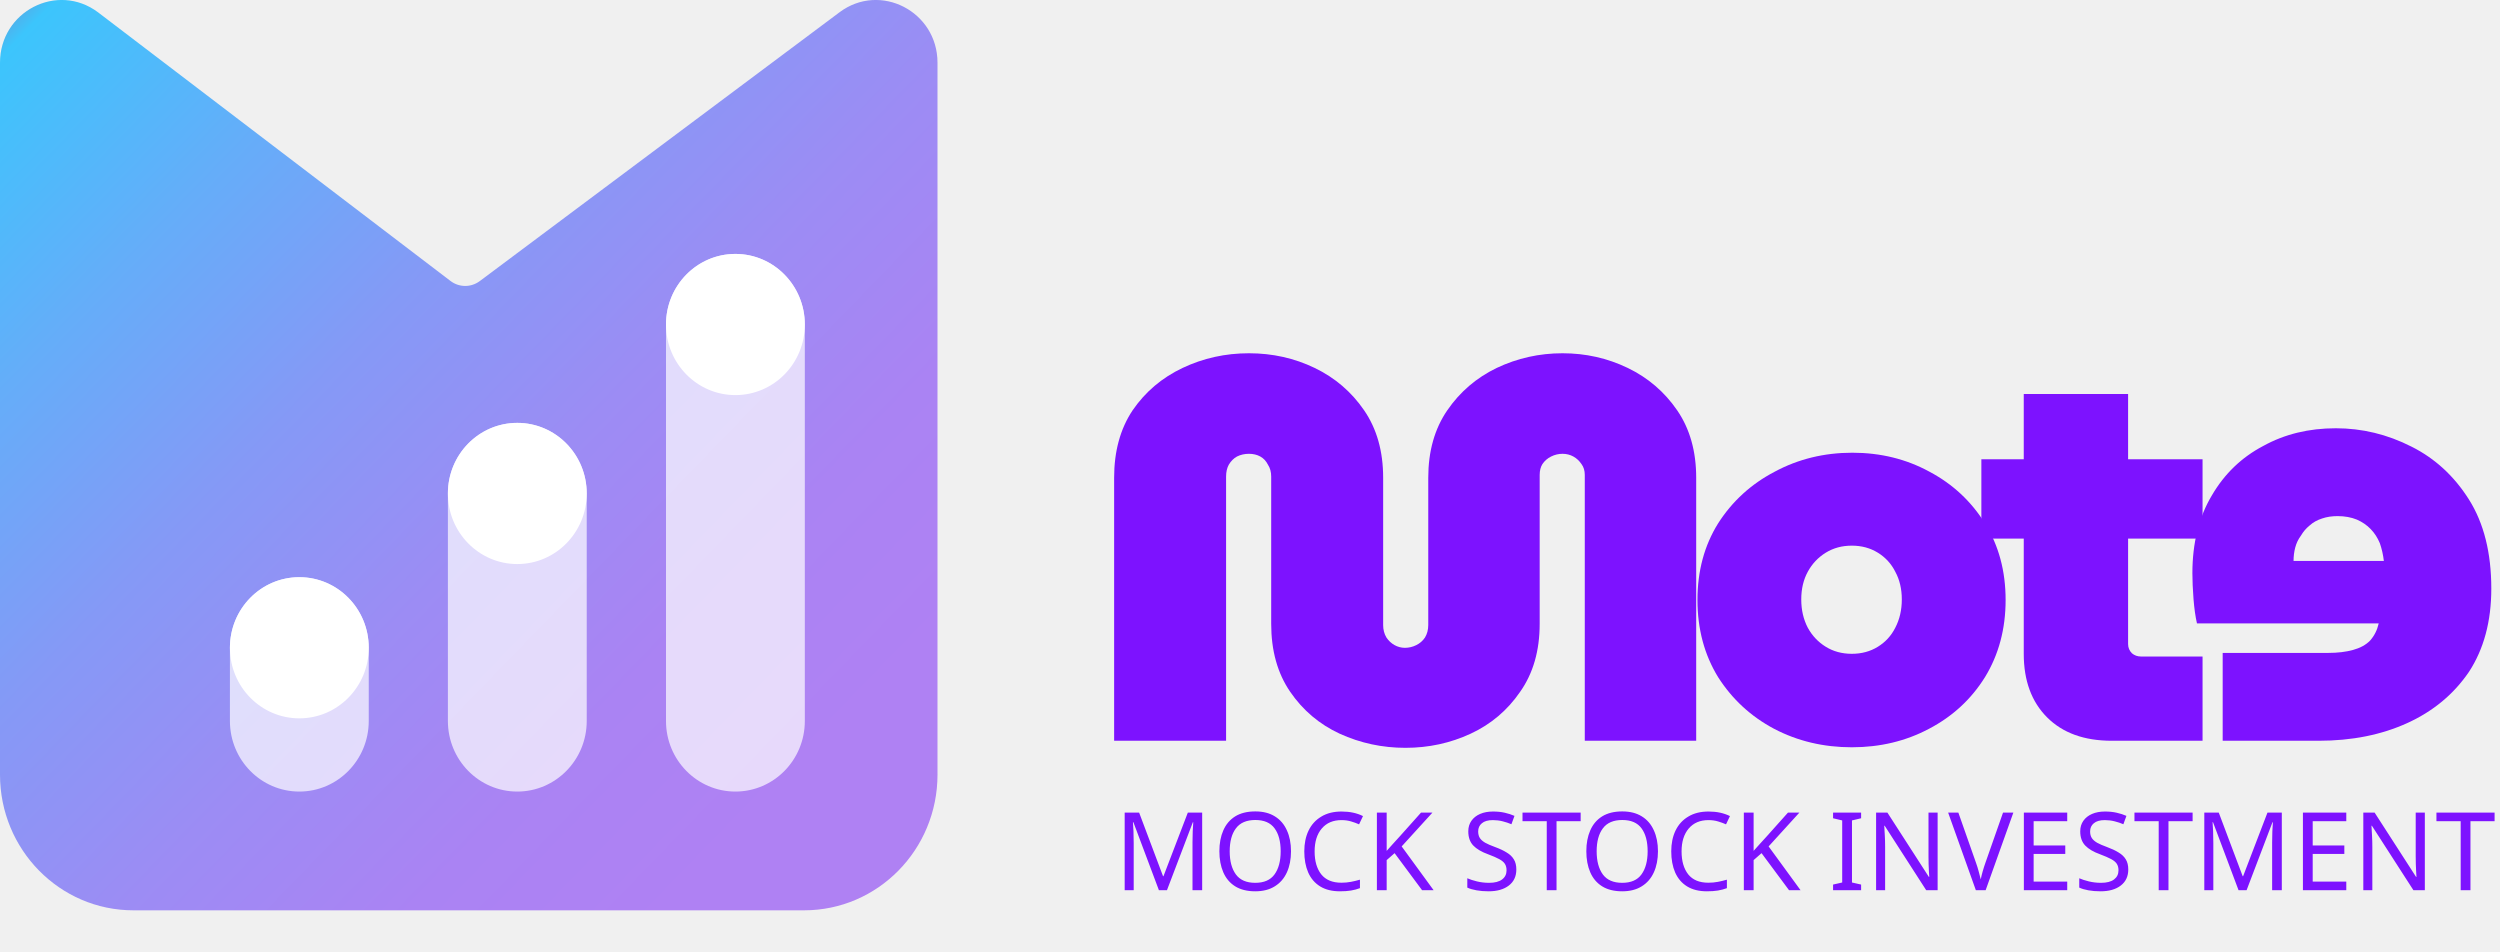
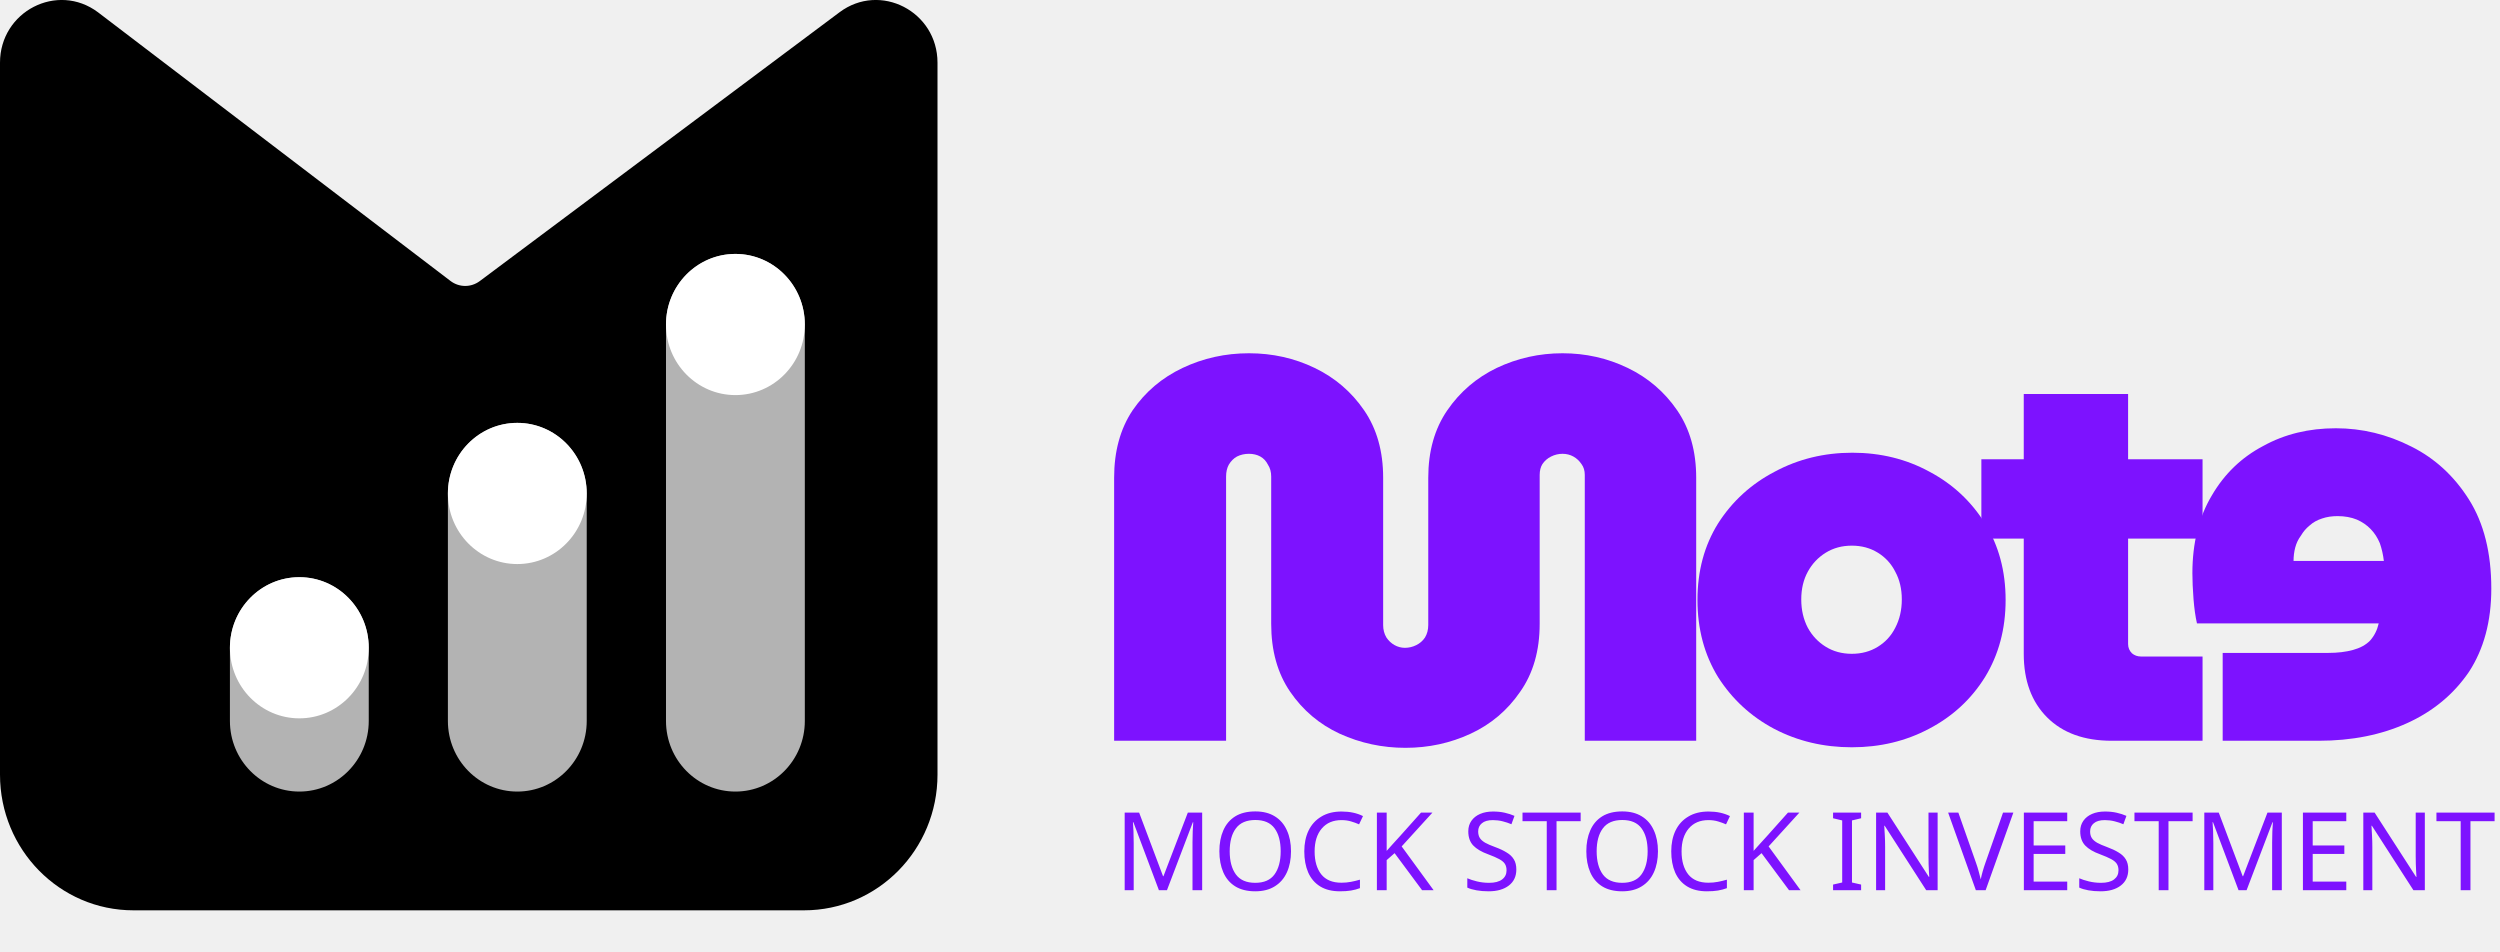
<svg xmlns="http://www.w3.org/2000/svg" width="184" height="70" viewBox="0 0 184 70" fill="none">
-   <g clip-path="url(#clip0_639_1356)">
+   <g clipPath="url(#clip0_639_1356)">
    <path d="M7.211 0.903L33.155 20.678C33.798 21.167 34.668 21.167 35.311 20.688L61.789 0.903C64.779 -1.336 69 0.838 69 4.615V57.015C69 62.533 64.606 67 59.18 67H9.82C4.393 67 0 62.533 0 57.015V4.615C0 0.838 4.221 -1.336 7.211 0.903Z" fill="url(#paint0_linear_639_1356)" />
    <path opacity="0.7" d="M59.235 23.884C59.235 21.015 56.947 18.689 54.126 18.689C51.304 18.689 49.017 21.015 49.017 23.884V53.064C49.017 55.933 51.304 58.259 54.126 58.259C56.947 58.259 59.235 55.933 59.235 53.064V23.884Z" fill="white" />
    <path d="M59.235 23.884C59.235 21.015 56.947 18.689 54.126 18.689C51.304 18.689 49.017 21.015 49.017 23.884C49.017 26.753 51.304 29.079 54.126 29.079C56.947 29.079 59.235 26.753 59.235 23.884Z" fill="white" />
    <path opacity="0.7" d="M43.183 36.319C43.183 33.449 40.895 31.124 38.074 31.124C35.252 31.124 32.965 33.449 32.965 36.319V53.064C32.965 55.933 35.252 58.259 38.074 58.259C40.895 58.259 43.183 55.933 43.183 53.064V36.319Z" fill="white" />
    <path opacity="0.7" d="M27.14 47.676C27.14 44.806 24.852 42.481 22.031 42.481C19.209 42.481 16.922 44.806 16.922 47.676V53.064C16.922 55.933 19.209 58.259 22.031 58.259C24.852 58.259 27.14 55.933 27.14 53.064V47.676Z" fill="white" />
    <path d="M27.14 47.676C27.14 44.806 24.852 42.481 22.031 42.481C19.209 42.481 16.922 44.806 16.922 47.676C16.922 50.545 19.209 52.87 22.031 52.87C24.852 52.87 27.14 50.545 27.14 47.676Z" fill="white" />
    <path d="M43.183 36.319C43.183 33.449 40.895 31.124 38.074 31.124C35.252 31.124 32.965 33.449 32.965 36.319C32.965 39.188 35.252 41.514 38.074 41.514C40.895 41.514 43.183 39.188 43.183 36.319Z" fill="white" />
  </g>
  <path d="M170.656 54.52C173.096 54.52 175.269 54.086 177.176 53.218C179.083 52.35 180.598 51.092 181.719 49.443C182.813 47.765 183.36 45.725 183.36 43.324C183.36 40.691 182.813 38.507 181.719 36.771C180.626 35.035 179.21 33.733 177.471 32.865C175.704 31.968 173.853 31.52 171.918 31.52C169.927 31.52 168.146 31.954 166.576 32.822C164.978 33.661 163.716 34.876 162.79 36.467C161.837 38.058 161.36 39.968 161.36 42.196C161.36 42.745 161.388 43.382 161.444 44.105C161.5 44.799 161.584 45.392 161.697 45.884H175.073C174.961 46.376 174.751 46.795 174.442 47.143C174.134 47.461 173.713 47.692 173.18 47.837C172.647 47.982 172.044 48.054 171.371 48.054H163.589V54.52H170.656ZM175.452 41.284H168.805C168.805 40.937 168.848 40.604 168.932 40.286C169.016 39.968 169.156 39.678 169.352 39.418C169.521 39.129 169.731 38.883 169.983 38.68C170.236 38.449 170.544 38.275 170.909 38.16C171.245 38.044 171.624 37.986 172.044 37.986C172.577 37.986 173.054 38.073 173.475 38.246C173.867 38.42 174.204 38.651 174.484 38.941C174.765 39.23 174.989 39.577 175.157 39.982C175.298 40.387 175.396 40.821 175.452 41.284Z" fill="#7D12FF" />
  <path d="M155.428 54.52C153.401 54.52 151.814 53.947 150.668 52.8C149.521 51.653 148.948 50.093 148.948 48.12V29H156.628V47.4C156.628 47.667 156.721 47.893 156.908 48.08C157.094 48.24 157.321 48.32 157.588 48.32H162.108V54.52H155.428ZM145.828 39.64V33.8H162.108V39.64H145.828Z" fill="#7D12FF" />
  <path d="M136.293 55C134.213 55 132.306 54.547 130.573 53.64C128.866 52.733 127.493 51.467 126.453 49.84C125.439 48.187 124.933 46.293 124.933 44.16C124.933 42.027 125.439 40.147 126.453 38.52C127.493 36.893 128.879 35.627 130.613 34.72C132.346 33.787 134.253 33.32 136.333 33.32C138.413 33.32 140.306 33.787 142.013 34.72C143.719 35.627 145.079 36.893 146.093 38.52C147.106 40.147 147.613 42.027 147.613 44.16C147.613 46.293 147.106 48.187 146.093 49.84C145.079 51.467 143.706 52.733 141.973 53.64C140.266 54.547 138.373 55 136.293 55ZM136.293 48.12C137.013 48.12 137.653 47.947 138.213 47.6C138.773 47.253 139.199 46.787 139.493 46.2C139.813 45.587 139.973 44.893 139.973 44.12C139.973 43.347 139.813 42.667 139.493 42.08C139.199 41.493 138.773 41.027 138.213 40.68C137.653 40.333 137.013 40.16 136.293 40.16C135.573 40.16 134.933 40.333 134.373 40.68C133.813 41.027 133.373 41.493 133.053 42.08C132.733 42.667 132.573 43.347 132.573 44.12C132.573 44.893 132.733 45.587 133.053 46.2C133.373 46.787 133.813 47.253 134.373 47.6C134.933 47.947 135.573 48.12 136.293 48.12Z" fill="#7D12FF" />
  <path d="M103.44 55.04C101.733 55.04 100.12 54.693 98.6 54C97.107 53.307 95.893 52.28 94.96 50.92C94.027 49.56 93.56 47.893 93.56 45.92V35.08C93.56 34.733 93.48 34.44 93.32 34.2C93.187 33.933 93 33.733 92.76 33.6C92.52 33.467 92.24 33.4 91.92 33.4C91.6 33.4 91.307 33.467 91.04 33.6C90.8 33.733 90.6 33.933 90.44 34.2C90.307 34.44 90.24 34.733 90.24 35.08V54.52H82V35.16C82 33.213 82.453 31.56 83.36 30.2C84.293 28.84 85.52 27.8 87.04 27.08C88.56 26.36 90.187 26 91.92 26C93.653 26 95.267 26.36 96.76 27.08C98.253 27.8 99.467 28.84 100.4 30.2C101.333 31.56 101.8 33.213 101.8 35.16V46C101.8 46.347 101.88 46.653 102.04 46.92C102.2 47.16 102.4 47.347 102.64 47.48C102.88 47.613 103.133 47.68 103.4 47.68C103.693 47.68 103.973 47.613 104.24 47.48C104.507 47.347 104.72 47.16 104.88 46.92C105.04 46.653 105.12 46.347 105.12 46V35.16C105.12 33.213 105.587 31.56 106.52 30.2C107.453 28.84 108.667 27.8 110.16 27.08C111.68 26.36 113.293 26 115 26C116.707 26 118.307 26.36 119.8 27.08C121.293 27.8 122.507 28.84 123.44 30.2C124.373 31.56 124.84 33.213 124.84 35.16V54.52H116.64V34.96C116.64 34.64 116.56 34.373 116.4 34.16C116.24 33.92 116.04 33.733 115.8 33.6C115.56 33.467 115.293 33.4 115 33.4C114.707 33.4 114.427 33.467 114.16 33.6C113.893 33.733 113.68 33.92 113.52 34.16C113.387 34.373 113.32 34.64 113.32 34.96V45.92C113.32 47.893 112.84 49.56 111.88 50.92C110.947 52.28 109.733 53.307 108.24 54C106.747 54.693 105.147 55.04 103.44 55.04Z" fill="#7D12FF" />
  <path d="M85.296 65.52L83.416 60.512H83.384C83.4 60.677 83.413 60.901 83.424 61.184C83.435 61.461 83.44 61.752 83.44 62.056V65.52H82.776V59.808H83.84L85.6 64.488H85.632L87.424 59.808H88.48V65.52H87.768V62.008C87.768 61.731 87.773 61.456 87.784 61.184C87.8 60.912 87.813 60.691 87.824 60.52H87.792L85.888 65.52H85.296ZM95.018 62.656C95.018 63.248 94.916 63.765 94.714 64.208C94.516 64.645 94.221 64.987 93.826 65.232C93.436 65.477 92.957 65.6 92.386 65.6C91.794 65.6 91.3 65.477 90.906 65.232C90.516 64.987 90.226 64.643 90.034 64.2C89.842 63.757 89.746 63.24 89.746 62.648C89.746 62.067 89.842 61.557 90.034 61.12C90.226 60.677 90.516 60.333 90.906 60.088C91.3 59.843 91.796 59.72 92.394 59.72C92.965 59.72 93.445 59.843 93.834 60.088C94.223 60.328 94.516 60.669 94.714 61.112C94.916 61.549 95.018 62.064 95.018 62.656ZM90.506 62.656C90.506 63.376 90.658 63.944 90.962 64.36C91.266 64.771 91.74 64.976 92.386 64.976C93.031 64.976 93.503 64.771 93.802 64.36C94.106 63.944 94.258 63.376 94.258 62.656C94.258 61.936 94.109 61.373 93.81 60.968C93.511 60.557 93.039 60.352 92.394 60.352C91.743 60.352 91.266 60.557 90.962 60.968C90.658 61.373 90.506 61.936 90.506 62.656ZM98.732 60.36C98.118 60.36 97.636 60.565 97.284 60.976C96.932 61.387 96.756 61.949 96.756 62.664C96.756 63.373 96.918 63.936 97.244 64.352C97.575 64.763 98.068 64.968 98.724 64.968C98.969 64.968 99.204 64.947 99.428 64.904C99.652 64.861 99.873 64.808 100.092 64.744V65.368C99.879 65.448 99.657 65.507 99.428 65.544C99.204 65.581 98.934 65.6 98.62 65.6C98.038 65.6 97.553 65.48 97.164 65.24C96.775 65 96.481 64.659 96.284 64.216C96.092 63.773 95.996 63.253 95.996 62.656C95.996 62.08 96.1 61.573 96.308 61.136C96.521 60.693 96.833 60.349 97.244 60.104C97.654 59.853 98.153 59.728 98.74 59.728C99.343 59.728 99.868 59.84 100.316 60.064L100.028 60.672C99.852 60.592 99.654 60.52 99.436 60.456C99.222 60.392 98.988 60.36 98.732 60.36ZM105.515 65.52H104.667L102.643 62.792L102.059 63.304V65.52H101.339V59.808H102.059V62.624C102.219 62.443 102.381 62.261 102.547 62.08C102.712 61.899 102.877 61.717 103.043 61.536L104.587 59.808H105.427L103.163 62.296L105.515 65.52ZM111.602 63.992C111.602 64.499 111.418 64.893 111.05 65.176C110.682 65.459 110.186 65.6 109.562 65.6C109.242 65.6 108.946 65.576 108.674 65.528C108.402 65.48 108.175 65.413 107.994 65.328V64.64C108.186 64.725 108.423 64.803 108.706 64.872C108.994 64.941 109.29 64.976 109.594 64.976C110.015 64.976 110.335 64.893 110.554 64.728C110.773 64.563 110.882 64.339 110.882 64.056C110.882 63.869 110.842 63.712 110.762 63.584C110.682 63.456 110.543 63.339 110.346 63.232C110.149 63.125 109.879 63.008 109.538 62.88C109.047 62.704 108.679 62.488 108.434 62.232C108.189 61.976 108.066 61.627 108.066 61.184C108.066 60.885 108.143 60.627 108.298 60.408C108.453 60.189 108.666 60.021 108.938 59.904C109.21 59.787 109.527 59.728 109.89 59.728C110.199 59.728 110.485 59.757 110.746 59.816C111.007 59.875 111.247 59.952 111.466 60.048L111.242 60.664C111.045 60.579 110.829 60.507 110.594 60.448C110.359 60.389 110.119 60.36 109.874 60.36C109.517 60.36 109.247 60.437 109.066 60.592C108.885 60.741 108.794 60.941 108.794 61.192C108.794 61.384 108.834 61.544 108.914 61.672C108.994 61.8 109.125 61.917 109.306 62.024C109.487 62.125 109.733 62.232 110.042 62.344C110.378 62.467 110.661 62.6 110.89 62.744C111.125 62.883 111.301 63.051 111.418 63.248C111.541 63.445 111.602 63.693 111.602 63.992ZM114.561 65.52H113.841V60.44H112.057V59.808H116.337V60.44H114.561V65.52ZM122.026 62.656C122.026 63.248 121.924 63.765 121.722 64.208C121.524 64.645 121.228 64.987 120.834 65.232C120.444 65.477 119.964 65.6 119.394 65.6C118.802 65.6 118.308 65.477 117.914 65.232C117.524 64.987 117.234 64.643 117.042 64.2C116.85 63.757 116.754 63.24 116.754 62.648C116.754 62.067 116.85 61.557 117.042 61.12C117.234 60.677 117.524 60.333 117.914 60.088C118.308 59.843 118.804 59.72 119.402 59.72C119.972 59.72 120.452 59.843 120.842 60.088C121.231 60.328 121.524 60.669 121.722 61.112C121.924 61.549 122.026 62.064 122.026 62.656ZM117.514 62.656C117.514 63.376 117.666 63.944 117.97 64.36C118.274 64.771 118.748 64.976 119.394 64.976C120.039 64.976 120.511 64.771 120.81 64.36C121.114 63.944 121.266 63.376 121.266 62.656C121.266 61.936 121.116 61.373 120.818 60.968C120.519 60.557 120.047 60.352 119.402 60.352C118.751 60.352 118.274 60.557 117.97 60.968C117.666 61.373 117.514 61.936 117.514 62.656ZM125.74 60.36C125.126 60.36 124.644 60.565 124.292 60.976C123.94 61.387 123.764 61.949 123.764 62.664C123.764 63.373 123.926 63.936 124.252 64.352C124.582 64.763 125.076 64.968 125.732 64.968C125.977 64.968 126.212 64.947 126.436 64.904C126.66 64.861 126.881 64.808 127.1 64.744V65.368C126.886 65.448 126.665 65.507 126.436 65.544C126.212 65.581 125.942 65.6 125.628 65.6C125.046 65.6 124.561 65.48 124.172 65.24C123.782 65 123.489 64.659 123.292 64.216C123.1 63.773 123.004 63.253 123.004 62.656C123.004 62.08 123.108 61.573 123.316 61.136C123.529 60.693 123.841 60.349 124.252 60.104C124.662 59.853 125.161 59.728 125.748 59.728C126.35 59.728 126.876 59.84 127.324 60.064L127.036 60.672C126.86 60.592 126.662 60.52 126.444 60.456C126.23 60.392 125.996 60.36 125.74 60.36ZM132.522 65.52H131.674L129.65 62.792L129.066 63.304V65.52H128.346V59.808H129.066V62.624C129.226 62.443 129.389 62.261 129.554 62.08C129.72 61.899 129.885 61.717 130.05 61.536L131.594 59.808H132.434L130.17 62.296L132.522 65.52ZM136.978 65.52H134.914V65.104L135.586 64.952V60.384L134.914 60.224V59.808H136.978V60.224L136.306 60.384V64.952L136.978 65.104V65.52ZM142.609 65.52H141.769L138.713 60.776H138.681C138.691 60.963 138.705 61.195 138.721 61.472C138.737 61.749 138.745 62.035 138.745 62.328V65.52H138.081V59.808H138.913L141.961 64.536H141.993C141.987 64.451 141.979 64.323 141.969 64.152C141.963 63.981 141.955 63.797 141.945 63.6C141.939 63.397 141.937 63.208 141.937 63.032V59.808H142.609V65.52ZM148.183 59.808L146.143 65.52H145.423L143.383 59.808H144.135L145.423 63.472C145.508 63.707 145.577 63.928 145.631 64.136C145.689 64.339 145.74 64.533 145.783 64.72C145.82 64.533 145.868 64.336 145.927 64.128C145.985 63.92 146.057 63.696 146.143 63.456L147.423 59.808H148.183ZM152.148 65.52H148.956V59.808H152.148V60.44H149.676V62.224H152.004V62.848H149.676V64.888H152.148V65.52ZM156.641 63.992C156.641 64.499 156.457 64.893 156.089 65.176C155.721 65.459 155.225 65.6 154.601 65.6C154.281 65.6 153.985 65.576 153.713 65.528C153.441 65.48 153.214 65.413 153.033 65.328V64.64C153.225 64.725 153.462 64.803 153.745 64.872C154.033 64.941 154.329 64.976 154.633 64.976C155.054 64.976 155.374 64.893 155.593 64.728C155.812 64.563 155.921 64.339 155.921 64.056C155.921 63.869 155.881 63.712 155.801 63.584C155.721 63.456 155.582 63.339 155.385 63.232C155.188 63.125 154.918 63.008 154.577 62.88C154.086 62.704 153.718 62.488 153.473 62.232C153.228 61.976 153.105 61.627 153.105 61.184C153.105 60.885 153.182 60.627 153.337 60.408C153.492 60.189 153.705 60.021 153.977 59.904C154.249 59.787 154.566 59.728 154.929 59.728C155.238 59.728 155.524 59.757 155.785 59.816C156.046 59.875 156.286 59.952 156.505 60.048L156.281 60.664C156.084 60.579 155.868 60.507 155.633 60.448C155.398 60.389 155.158 60.36 154.913 60.36C154.556 60.36 154.286 60.437 154.105 60.592C153.924 60.741 153.833 60.941 153.833 61.192C153.833 61.384 153.873 61.544 153.953 61.672C154.033 61.8 154.164 61.917 154.345 62.024C154.526 62.125 154.772 62.232 155.081 62.344C155.417 62.467 155.7 62.6 155.929 62.744C156.164 62.883 156.34 63.051 156.457 63.248C156.58 63.445 156.641 63.693 156.641 63.992ZM159.6 65.52H158.88V60.44H157.096V59.808H161.376V60.44H159.6V65.52ZM164.757 65.52L162.877 60.512H162.845C162.861 60.677 162.874 60.901 162.885 61.184C162.896 61.461 162.901 61.752 162.901 62.056V65.52H162.237V59.808H163.301L165.061 64.488H165.093L166.885 59.808H167.941V65.52H167.229V62.008C167.229 61.731 167.234 61.456 167.245 61.184C167.261 60.912 167.274 60.691 167.285 60.52H167.253L165.349 65.52H164.757ZM172.687 65.52H169.495V59.808H172.687V60.44H170.215V62.224H172.543V62.848H170.215V64.888H172.687V65.52ZM178.468 65.52H177.628L174.572 60.776H174.54C174.551 60.963 174.564 61.195 174.58 61.472C174.596 61.749 174.604 62.035 174.604 62.328V65.52H173.94V59.808H174.772L177.82 64.536H177.852C177.847 64.451 177.839 64.323 177.828 64.152C177.823 63.981 177.815 63.797 177.804 63.6C177.799 63.397 177.796 63.208 177.796 63.032V59.808H178.468V65.52ZM181.826 65.52H181.106V60.44H179.322V59.808H183.602V60.44H181.826V65.52Z" fill="#7D12FF" />
  <defs>
    <linearGradient id="paint0_linear_639_1356" x1="-4.982" y1="-7.599" x2="60.316" y2="55.642" gradientUnits="userSpaceOnUse">
-       <stop stop-color="#F50A5E" />
-       <stop offset="0.13" stop-color="#3CC5FC" />
-       <stop offset="0.32" stop-color="#65ADF9" />
-       <stop offset="0.5" stop-color="#8599F6" />
-       <stop offset="0.68" stop-color="#9C8CF4" />
-       <stop offset="0.85" stop-color="#AA83F3" />
-       <stop offset="1" stop-color="#AF81F3" />
+       <stop stopColor="#F50A5E" />
+       <stop offset="0.13" stopColor="#3CC5FC" />
+       <stop offset="0.32" stopColor="#65ADF9" />
+       <stop offset="0.5" stopColor="#8599F6" />
+       <stop offset="0.68" stopColor="#9C8CF4" />
+       <stop offset="0.85" stopColor="#AA83F3" />
+       <stop offset="1" stopColor="#AF81F3" />
    </linearGradient>
    <clipPath id="clip0_639_1356">
      <rect width="69" height="67" fill="white" />
    </clipPath>
  </defs>
</svg>
